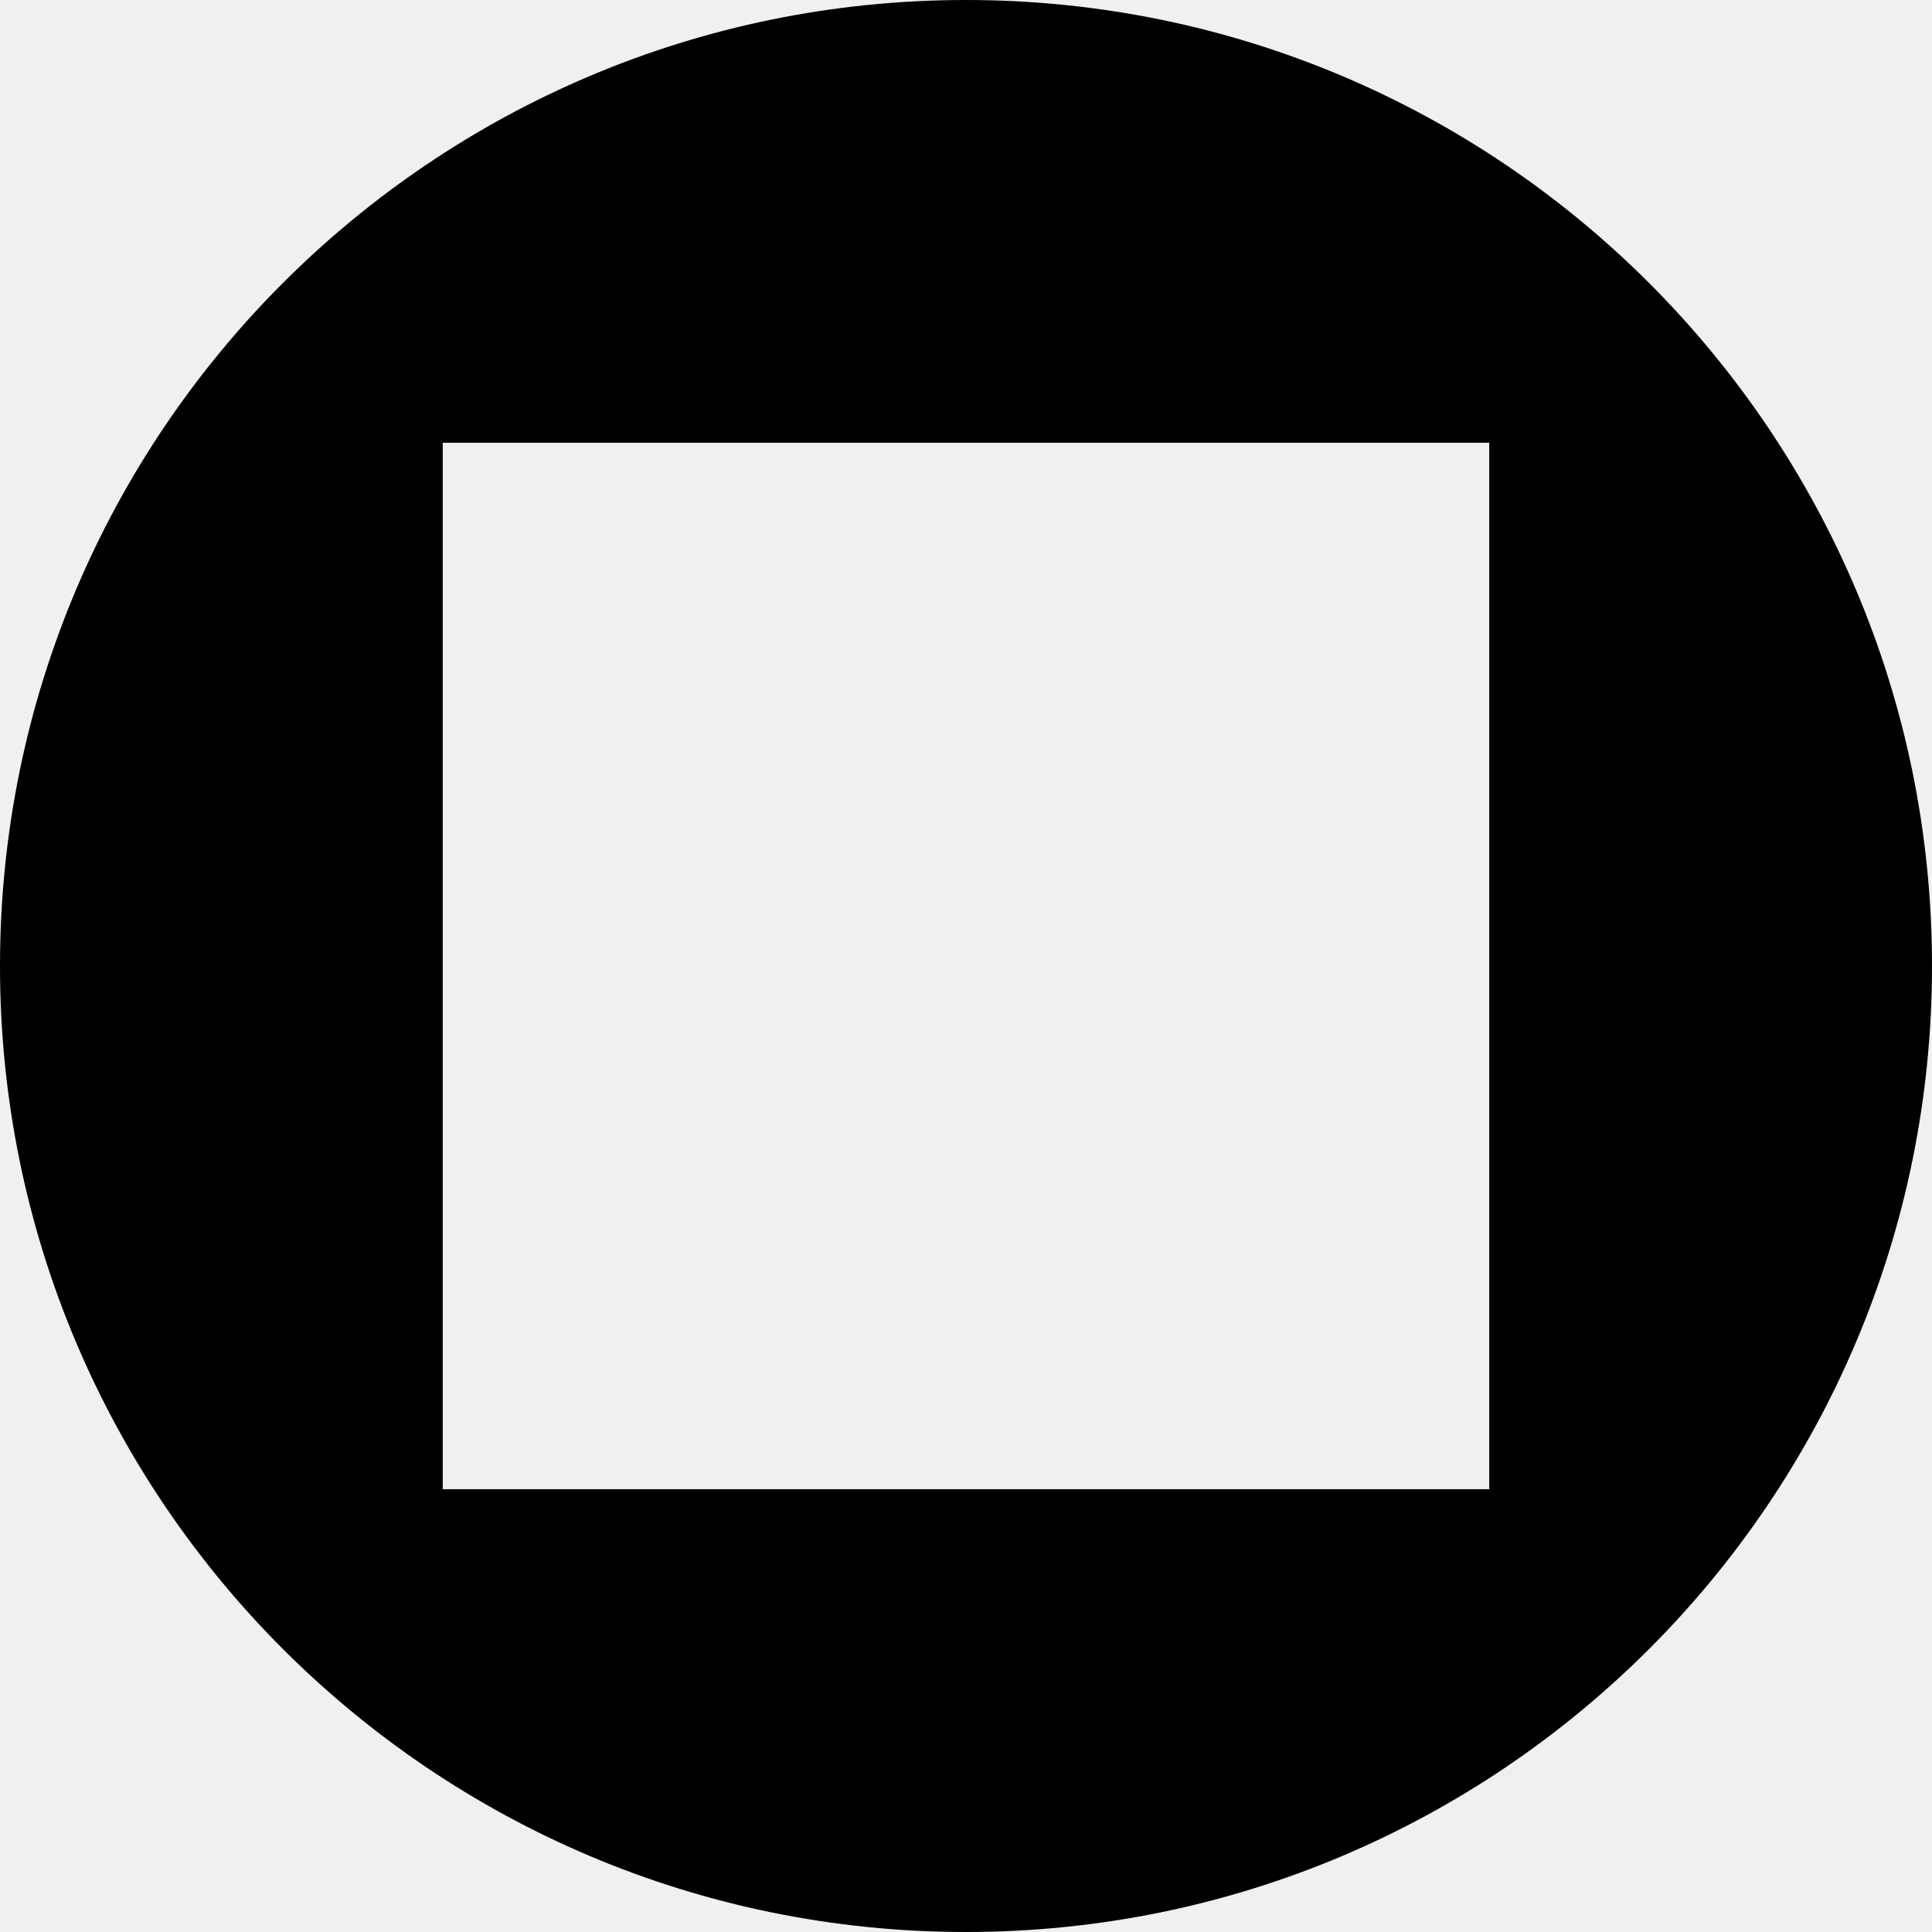
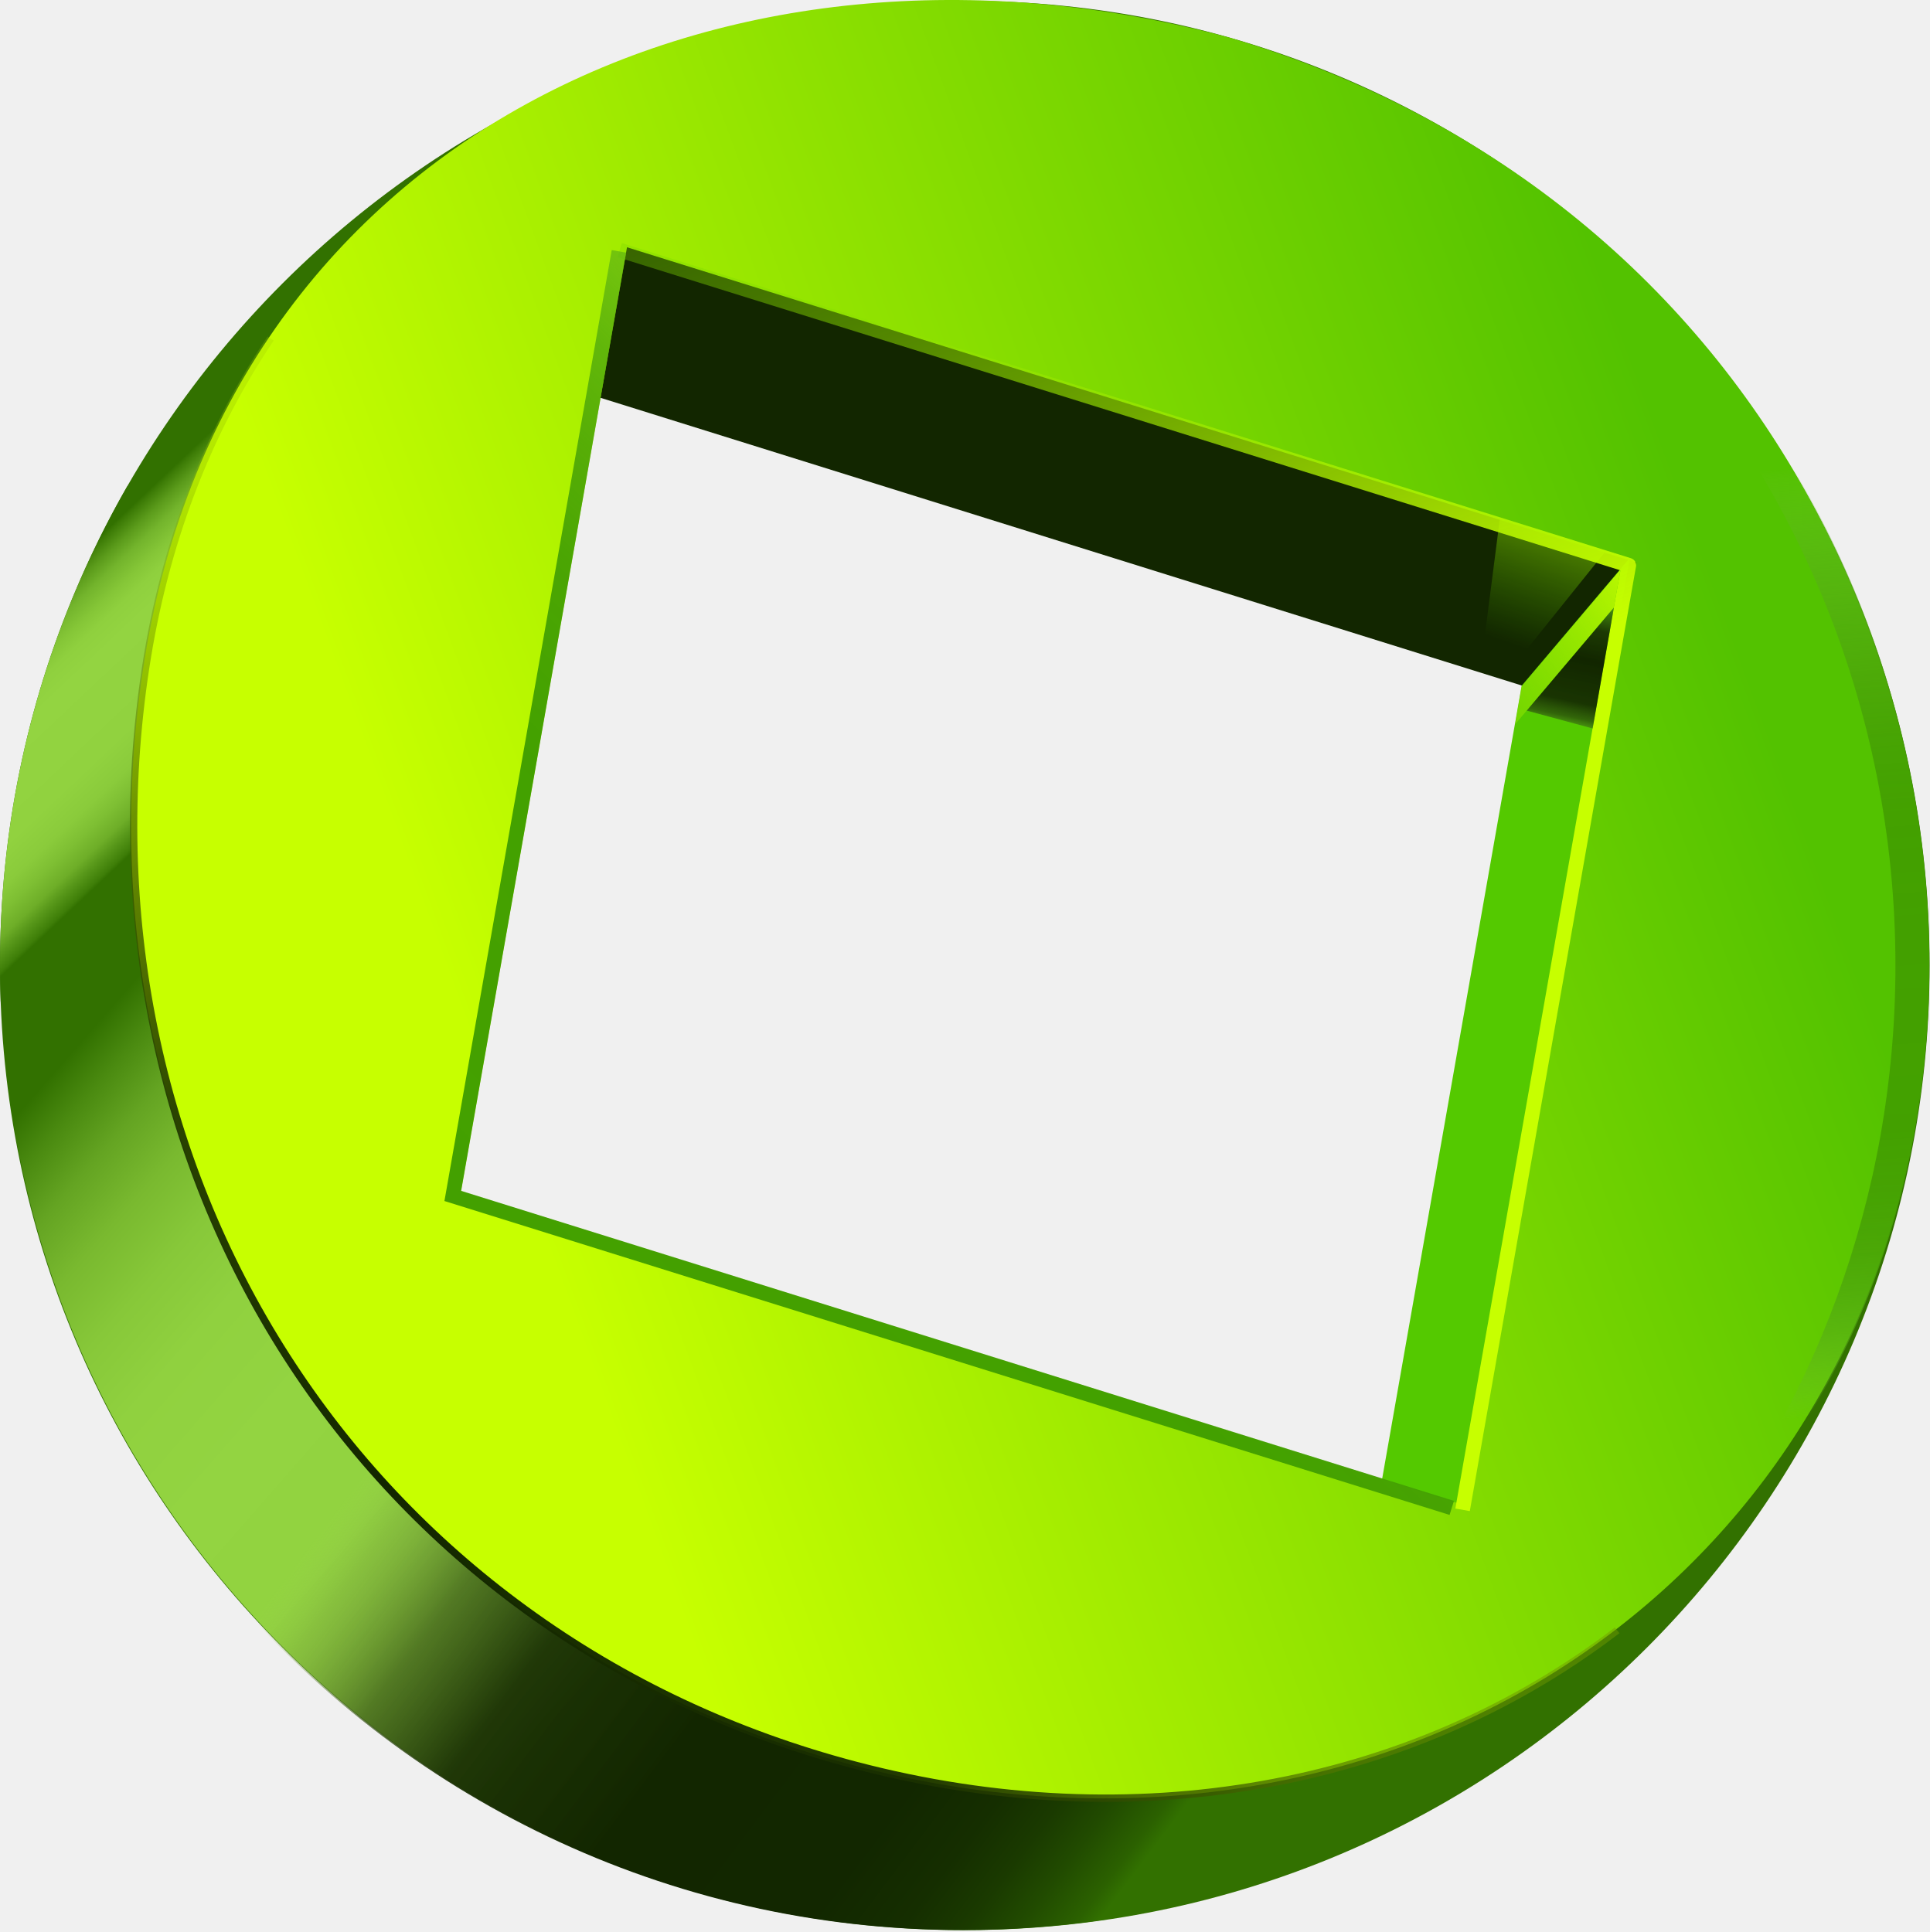
- <svg xmlns="http://www.w3.org/2000/svg" width="30" height="30" viewBox="0 0 30 30" fill="none">
-   <path fill-rule="evenodd" clip-rule="evenodd" d="M15 30C23.284 30 30 23.284 30 15C30 6.716 23.284 0 15 0C6.716 0 0 6.716 0 15C0 23.284 6.716 30 15 30ZM23.125 6.875H6.875V23.125H23.125V6.875Z" fill="currentColor" />
+ <svg xmlns="http://www.w3.org/2000/svg" width="788" height="789" viewBox="0 0 788 789" fill="none">
+   <g clip-path="url(#clip0_1266_227)">
+     <path d="M393.94 0.34C176.37 0.34 0 176.71 0 394.28C0 611.85 176.37 788.22 393.94 788.22C611.51 788.22 787.88 611.85 787.88 394.28C787.88 176.71 611.5 0.34 393.94 0.34ZM588.35 625.46L176.33 496.77L244.17 111.03L656.19 239.72L588.34 625.47L588.35 625.46Z" fill="#327100" />
+     <path d="M51.92 198.68C18.89 256.31 0 323.09 0 394.28C0 399.23 0.09 404.16 0.28 409.07L77.37 331.39L117 152.23L51.93 198.68H51.92Z" fill="url(#paint0_linear_1266_227)" />
+     <path d="M180.387 475.35L81.557 367.07L2.617 437.18C17.157 571.44 99.157 685.47 214.027 744.67L327.147 636.14L209.257 506.98L176.627 496.79L180.397 475.36L180.387 475.35Z" fill="url(#paint1_linear_1266_227)" />
+     <path d="M286.113 531.33L210.513 507.72L91.203 647.35C163.463 733.47 271.893 788.22 393.103 788.22C412.893 788.22 432.343 786.75 451.343 783.94L521.363 687.46L286.113 531.34V531.33Z" fill="url(#paint2_linear_1266_227)" />
+     <path d="M666.137 227.99L621.997 280.15L209.977 151.46L254.127 99.3L666.137 227.99Z" fill="#122600" />
+     <path d="M612.519 211.021L606.039 261.46L622.379 266.46L655.889 224.741L612.519 211.021Z" fill="url(#paint3_linear_1266_227)" />
+     <path d="M597.617 613.63L553.477 665.79L621.327 280.03L665.467 227.87L597.617 613.63Z" fill="#54C900" />
+     <path d="M501.908 15.32C724.798 81.34 820.238 298.46 777.478 481.06C734.248 665.71 550.658 773.99 348.608 720.96C146.448 667.92 27.288 477.89 58.488 272.82C91.198 57.9 294.478 -40.33 501.908 15.32ZM600.188 615.41L668.038 229.66L256.018 100.98L188.168 486.73L600.188 615.42" fill="url(#paint4_linear_1266_227)" />
+     <path d="M451.418 735.86C417.848 735.86 383.508 731.43 349.188 722.42C299.518 709.38 253.918 687.92 213.678 658.61C174.698 630.23 141.748 595.27 115.728 554.71C63.248 472.88 42.728 372.68 57.958 272.59C65.648 222.06 82.908 176.58 109.258 137.41L111.748 139.08C85.648 177.88 68.548 222.95 60.928 273.04C45.808 372.41 66.168 471.87 118.258 553.09C144.068 593.34 176.768 628.03 215.448 656.19C255.388 685.27 300.638 706.58 349.948 719.52C462.468 749.05 575.268 729.03 659.418 664.6L661.238 666.98C602.038 712.31 528.788 735.86 451.418 735.86Z" fill="url(#paint5_linear_1266_227)" />
+     <path d="M600.153 617.11L594.243 616.07L661.633 232.91L252.133 105.01L253.923 99.28L665.943 227.97C667.383 228.42 668.263 229.87 668.003 231.35L600.153 617.1V617.11Z" fill="url(#paint6_linear_1266_227)" />
+     <path d="M591.889 618.67L181.469 490.48L249.779 102.13L255.679 103.17L188.299 486.33L593.679 612.94L591.889 618.67Z" fill="url(#paint7_linear_1266_227)" />
+     <path d="M618.672 295.76L621.322 280.24L661.712 232.51L658.962 248.15L618.672 295.76Z" fill="url(#paint8_linear_1266_227)" />
+     <path d="M623.383 290.21L650.313 297.5L658.993 248.13L623.383 290.21Z" fill="url(#paint9_linear_1266_227)" />
+     <path d="M502.279 15.32C467.739 6.06 433.229 1.36 399.539 0.82C608.029 11 773.939 183.26 773.939 394.28C773.939 489.56 740.109 576.93 683.819 645.06C729.149 603.63 762.259 547.66 777.849 481.07C820.609 298.46 725.169 81.35 502.279 15.33V15.32Z" fill="url(#paint10_linear_1266_227)" />
+   </g>
+   <defs>
+     <linearGradient id="paint0_linear_1266_227" x1="-9.49" y1="208.51" x2="90.13" y2="314" gradientUnits="userSpaceOnUse">
+       <stop offset="0.29" stop-color="#327100" />
+       <stop offset="0.3" stop-color="#3C7B06" />
+       <stop offset="0.34" stop-color="#5B9B1B" />
+       <stop offset="0.38" stop-color="#73B42C" />
+       <stop offset="0.43" stop-color="#85C637" />
+       <stop offset="0.47" stop-color="#8FD03E" />
+       <stop offset="0.53" stop-color="#93D441" />
+       <stop offset="0.74" stop-color="#91D23F" />
+       <stop offset="0.82" stop-color="#8ACB3B" />
+       <stop offset="0.87" stop-color="#7EBF33" />
+       <stop offset="0.92" stop-color="#6EAE28" />
+       <stop offset="0.95" stop-color="#58981A" />
+       <stop offset="0.99" stop-color="#3E7E08" />
+       <stop offset="1" stop-color="#327100" />
+     </linearGradient>
+     <linearGradient id="paint1_linear_1266_227" x1="14.327" y1="446.77" x2="261.337" y2="662.91" gradientUnits="userSpaceOnUse">
+       <stop stop-color="#327100" />
+       <stop offset="0.05" stop-color="#4A8A10" />
+       <stop offset="0.11" stop-color="#64A422" />
+       <stop offset="0.18" stop-color="#79B92F" />
+       <stop offset="0.26" stop-color="#87C839" />
+       <stop offset="0.35" stop-color="#90D13F" />
+       <stop offset="0.49" stop-color="#93D441" />
+       <stop offset="0.72" stop-color="#91D23F" />
+       <stop offset="0.8" stop-color="#8ACB3B" />
+       <stop offset="0.86" stop-color="#7EBF33" />
+       <stop offset="0.91" stop-color="#6EAE28" />
+       <stop offset="0.95" stop-color="#58981A" />
+       <stop offset="0.99" stop-color="#3E7E08" />
+       <stop offset="1" stop-color="#327100" />
+     </linearGradient>
+     <linearGradient id="paint2_linear_1266_227" x1="171.203" y1="571.83" x2="450.293" y2="782.37" gradientUnits="userSpaceOnUse">
+       <stop stop-color="#A2D159" stop-opacity="0" />
+       <stop offset="0.06" stop-color="#749B3C" stop-opacity="0.31" />
+       <stop offset="0.17" stop-color="#3C581A" stop-opacity="0.7" />
+       <stop offset="0.29" stop-color="#1C3106" stop-opacity="0.93" />
+       <stop offset="0.49" stop-color="#122600" />
+       <stop offset="0.73" stop-color="#122700" />
+       <stop offset="0.82" stop-color="#152E00" />
+       <stop offset="0.88" stop-color="#1A3A00" />
+       <stop offset="0.93" stop-color="#214B00" />
+       <stop offset="0.98" stop-color="#2B6100" />
+       <stop offset="1" stop-color="#327100" />
+     </linearGradient>
+     <linearGradient id="paint3_linear_1266_227" x1="650.229" y1="171.721" x2="618.349" y2="263.531" gradientUnits="userSpaceOnUse">
+       <stop stop-color="#C7FF00" />
+       <stop offset="1" stop-color="#53C200" stop-opacity="0" />
+     </linearGradient>
+     <linearGradient id="paint4_linear_1266_227" x1="199.508" y1="446.98" x2="709.368" y2="260.42" gradientUnits="userSpaceOnUse">
+       <stop stop-color="#C7FF00" />
+       <stop offset="1" stop-color="#53C200" />
+     </linearGradient>
+     <linearGradient id="paint5_linear_1266_227" x1="1.928" y1="186.14" x2="568.998" y2="814.6" gradientUnits="userSpaceOnUse">
+       <stop stop-color="#C7FF00" stop-opacity="0" />
+       <stop offset="0.06" stop-color="#8EBA00" stop-opacity="0.31" />
+       <stop offset="0.17" stop-color="#476600" stop-opacity="0.7" />
+       <stop offset="0.29" stop-color="#1E3500" stop-opacity="0.93" />
+       <stop offset="0.49" stop-color="#122600" />
+       <stop offset="0.77" stop-color="#1A3000" stop-opacity="0.95" />
+       <stop offset="0.87" stop-color="#3B5700" stop-opacity="0.77" />
+       <stop offset="0.94" stop-color="#739A00" stop-opacity="0.46" />
+       <stop offset="1" stop-color="#C7FF00" stop-opacity="0" />
+     </linearGradient>
+     <linearGradient id="paint6_linear_1266_227" x1="511.543" y1="308.96" x2="361.963" y2="-101.83" gradientUnits="userSpaceOnUse">
+       <stop stop-color="#C7FF00" />
+       <stop offset="1" stop-color="#53C200" stop-opacity="0" />
+     </linearGradient>
+     <linearGradient id="paint7_linear_1266_227" x1="232.839" y1="550.62" x2="515.809" y2="264.3" gradientUnits="userSpaceOnUse">
+       <stop stop-color="#43A000" />
+       <stop offset="0.41" stop-color="#43A000" stop-opacity="0.99" />
+       <stop offset="0.56" stop-color="#45A103" stop-opacity="0.95" />
+       <stop offset="0.66" stop-color="#49A307" stop-opacity="0.87" />
+       <stop offset="0.75" stop-color="#4EA70D" stop-opacity="0.77" />
+       <stop offset="0.82" stop-color="#55AB15" stop-opacity="0.63" />
+       <stop offset="0.88" stop-color="#5DB01E" stop-opacity="0.46" />
+       <stop offset="0.94" stop-color="#67B72A" stop-opacity="0.26" />
+       <stop offset="0.99" stop-color="#72BE37" stop-opacity="0.03" />
+       <stop offset="1" stop-color="#74BF39" stop-opacity="0" />
+     </linearGradient>
+     <linearGradient id="paint8_linear_1266_227" x1="678.332" y1="235.81" x2="537.702" y2="340.26" gradientUnits="userSpaceOnUse">
+       <stop stop-color="#C7FF00" />
+       <stop offset="1" stop-color="#53C200" stop-opacity="0" />
+     </linearGradient>
+     <linearGradient id="paint9_linear_1266_227" x1="648.793" y1="237.84" x2="635.543" y2="299.96" gradientUnits="userSpaceOnUse">
+       <stop stop-color="#74BF39" stop-opacity="0" />
+       <stop offset="0.06" stop-color="#558E27" stop-opacity="0.31" />
+       <stop offset="0.17" stop-color="#2F5310" stop-opacity="0.7" />
+       <stop offset="0.29" stop-color="#183003" stop-opacity="0.93" />
+       <stop offset="0.49" stop-color="#122600" />
+       <stop offset="0.77" stop-color="#162D02" stop-opacity="0.95" />
+       <stop offset="0.87" stop-color="#28480C" stop-opacity="0.77" />
+       <stop offset="0.94" stop-color="#46781E" stop-opacity="0.46" />
+       <stop offset="1" stop-color="#74BF39" stop-opacity="0" />
+     </linearGradient>
+     <linearGradient id="paint10_linear_1266_227" x1="594.389" y1="200.88" x2="621.179" y2="587.11" gradientUnits="userSpaceOnUse">
+       <stop stop-color="#74BF39" stop-opacity="0" />
+       <stop offset="0.01" stop-color="#6FBC34" stop-opacity="0.09" />
+       <stop offset="0.06" stop-color="#63B426" stop-opacity="0.33" />
+       <stop offset="0.11" stop-color="#59AE1A" stop-opacity="0.54" />
+       <stop offset="0.17" stop-color="#51A910" stop-opacity="0.71" />
+       <stop offset="0.23" stop-color="#4BA509" stop-opacity="0.84" />
+       <stop offset="0.29" stop-color="#46A204" stop-opacity="0.93" />
+       <stop offset="0.37" stop-color="#43A000" stop-opacity="0.98" />
+       <stop offset="0.49" stop-color="#43A000" />
+       <stop offset="0.7" stop-color="#43A000" stop-opacity="0.99" />
+       <stop offset="0.77" stop-color="#45A103" stop-opacity="0.95" />
+       <stop offset="0.83" stop-color="#49A307" stop-opacity="0.87" />
+       <stop offset="0.87" stop-color="#4EA70D" stop-opacity="0.77" />
+       <stop offset="0.91" stop-color="#55AB15" stop-opacity="0.63" />
+       <stop offset="0.94" stop-color="#5DB01E" stop-opacity="0.46" />
+       <stop offset="0.97" stop-color="#67B72A" stop-opacity="0.26" />
+       <stop offset="1" stop-color="#74BF39" stop-opacity="0" />
+     </linearGradient>
+     <clipPath id="clip0_1266_227">
+       <rect width="787.87" height="788.21" fill="white" />
+     </clipPath>
+   </defs>
</svg>
